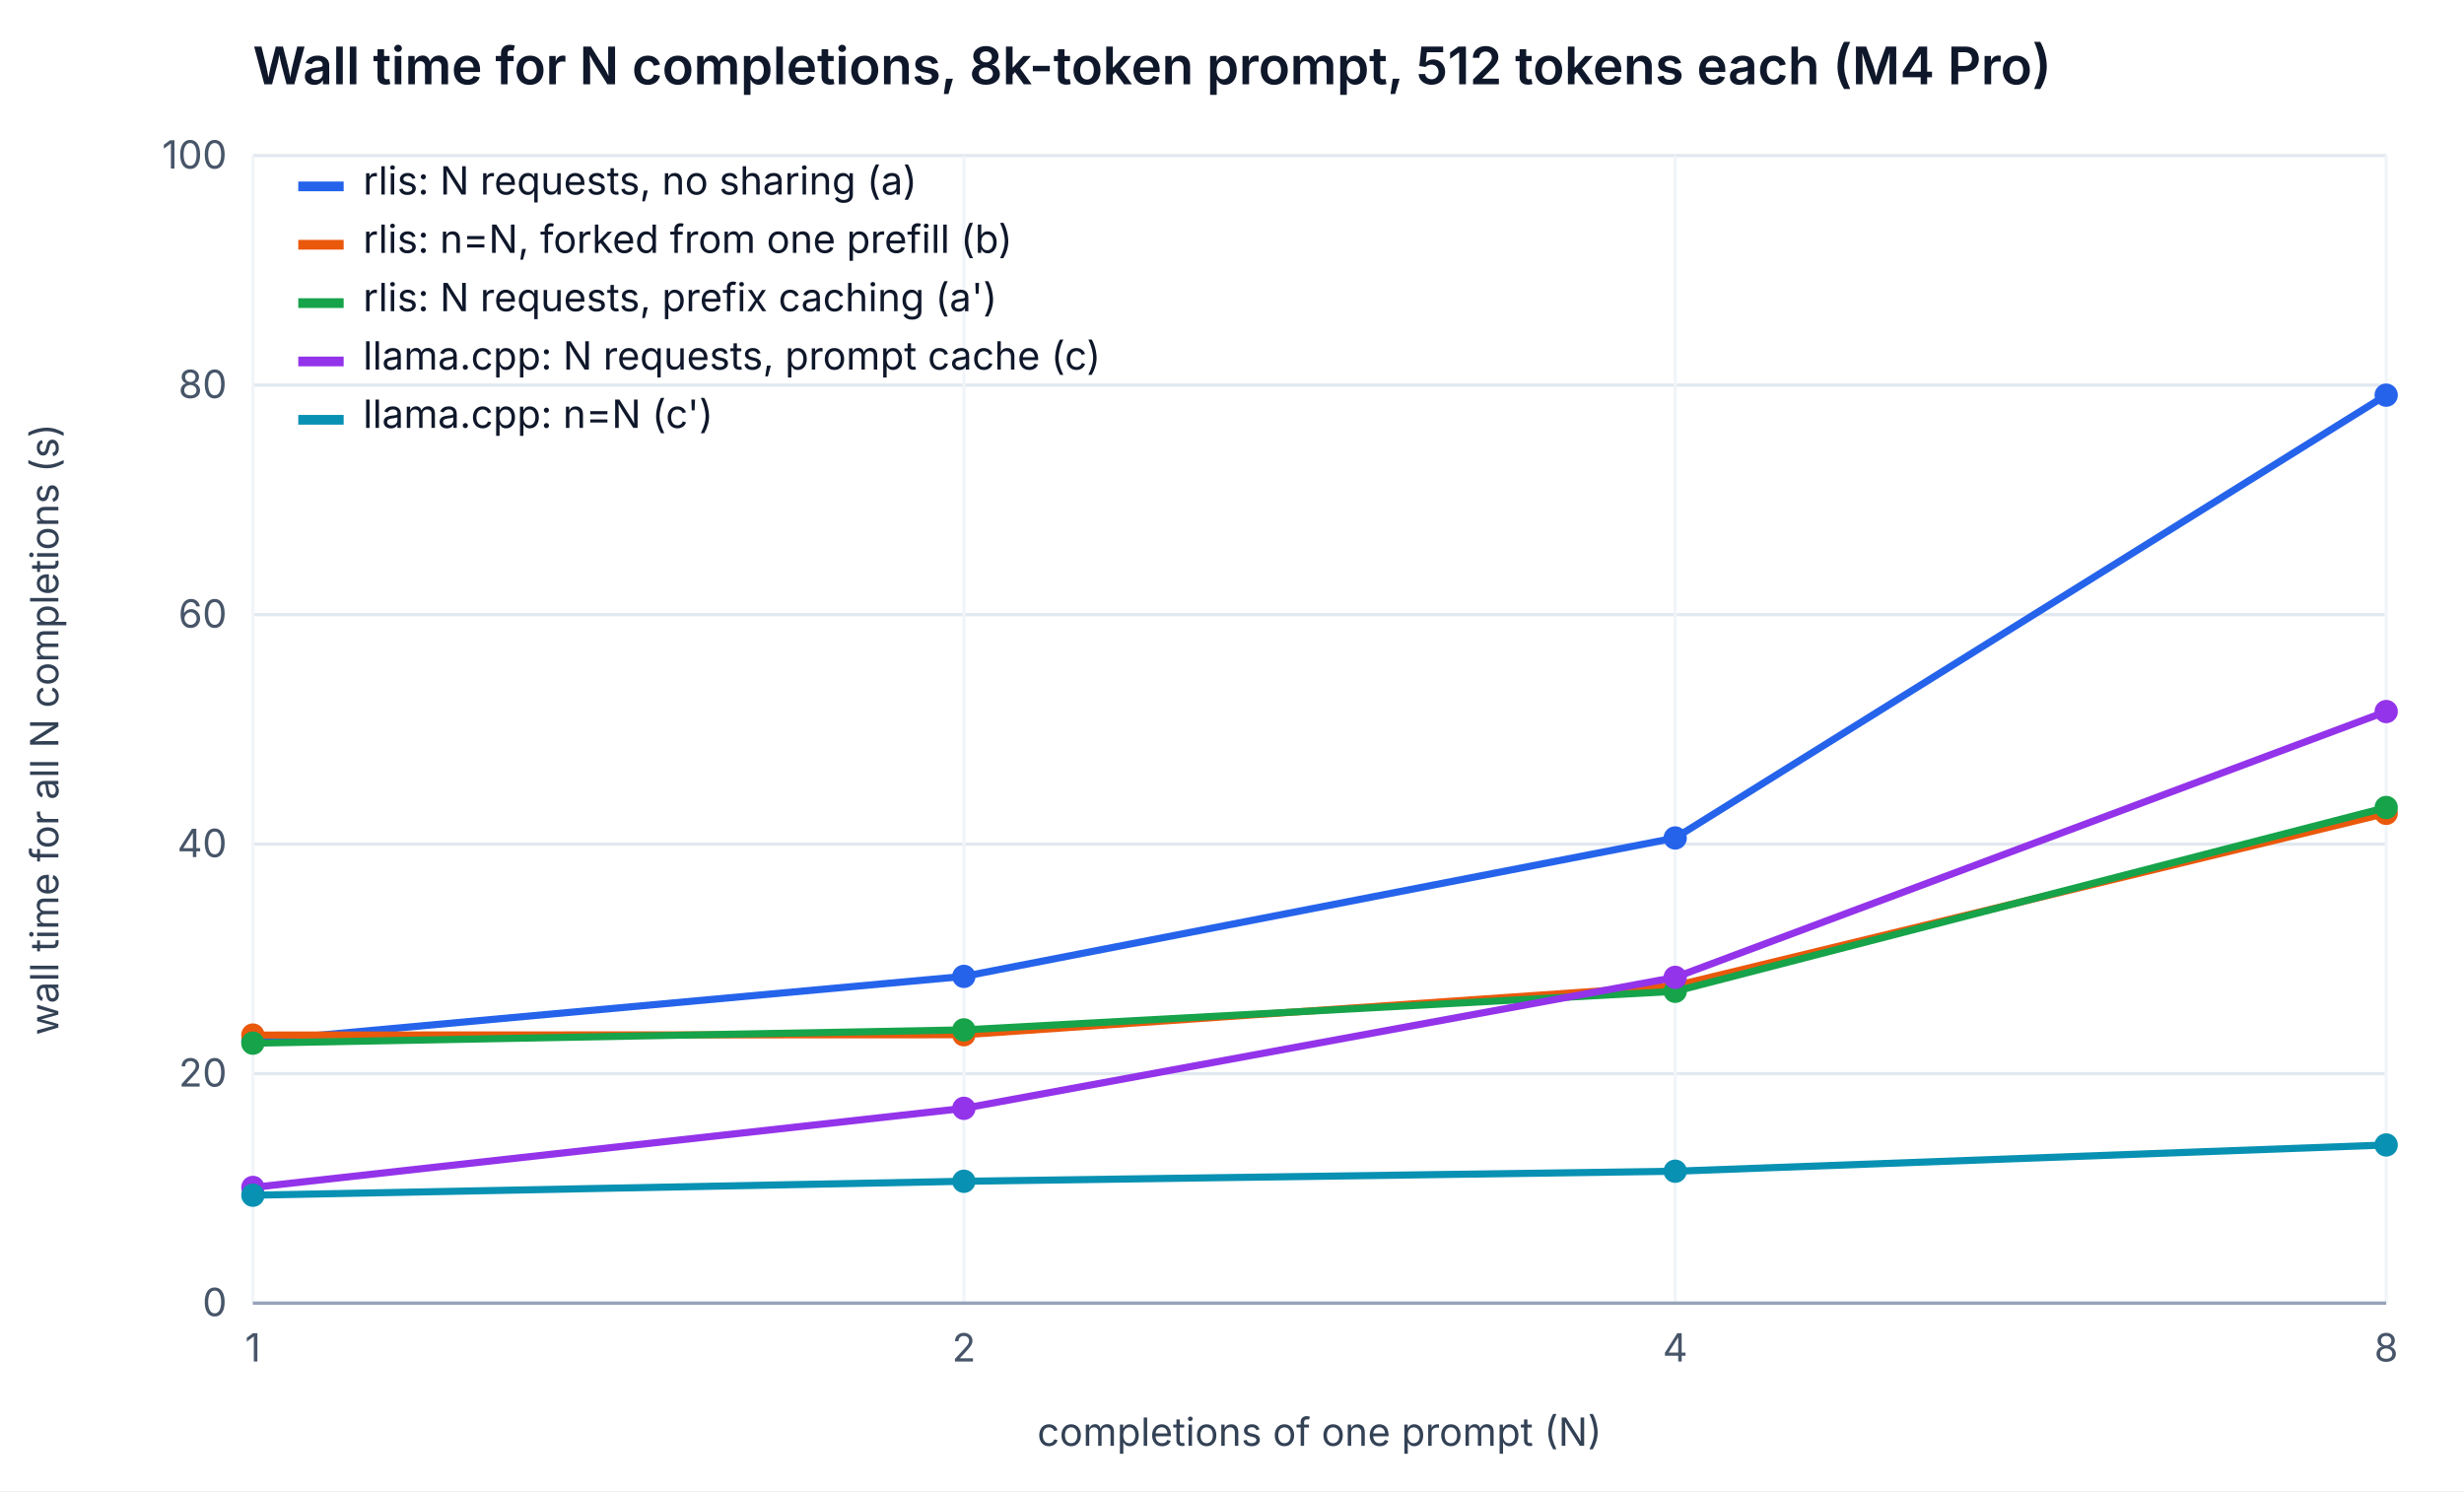
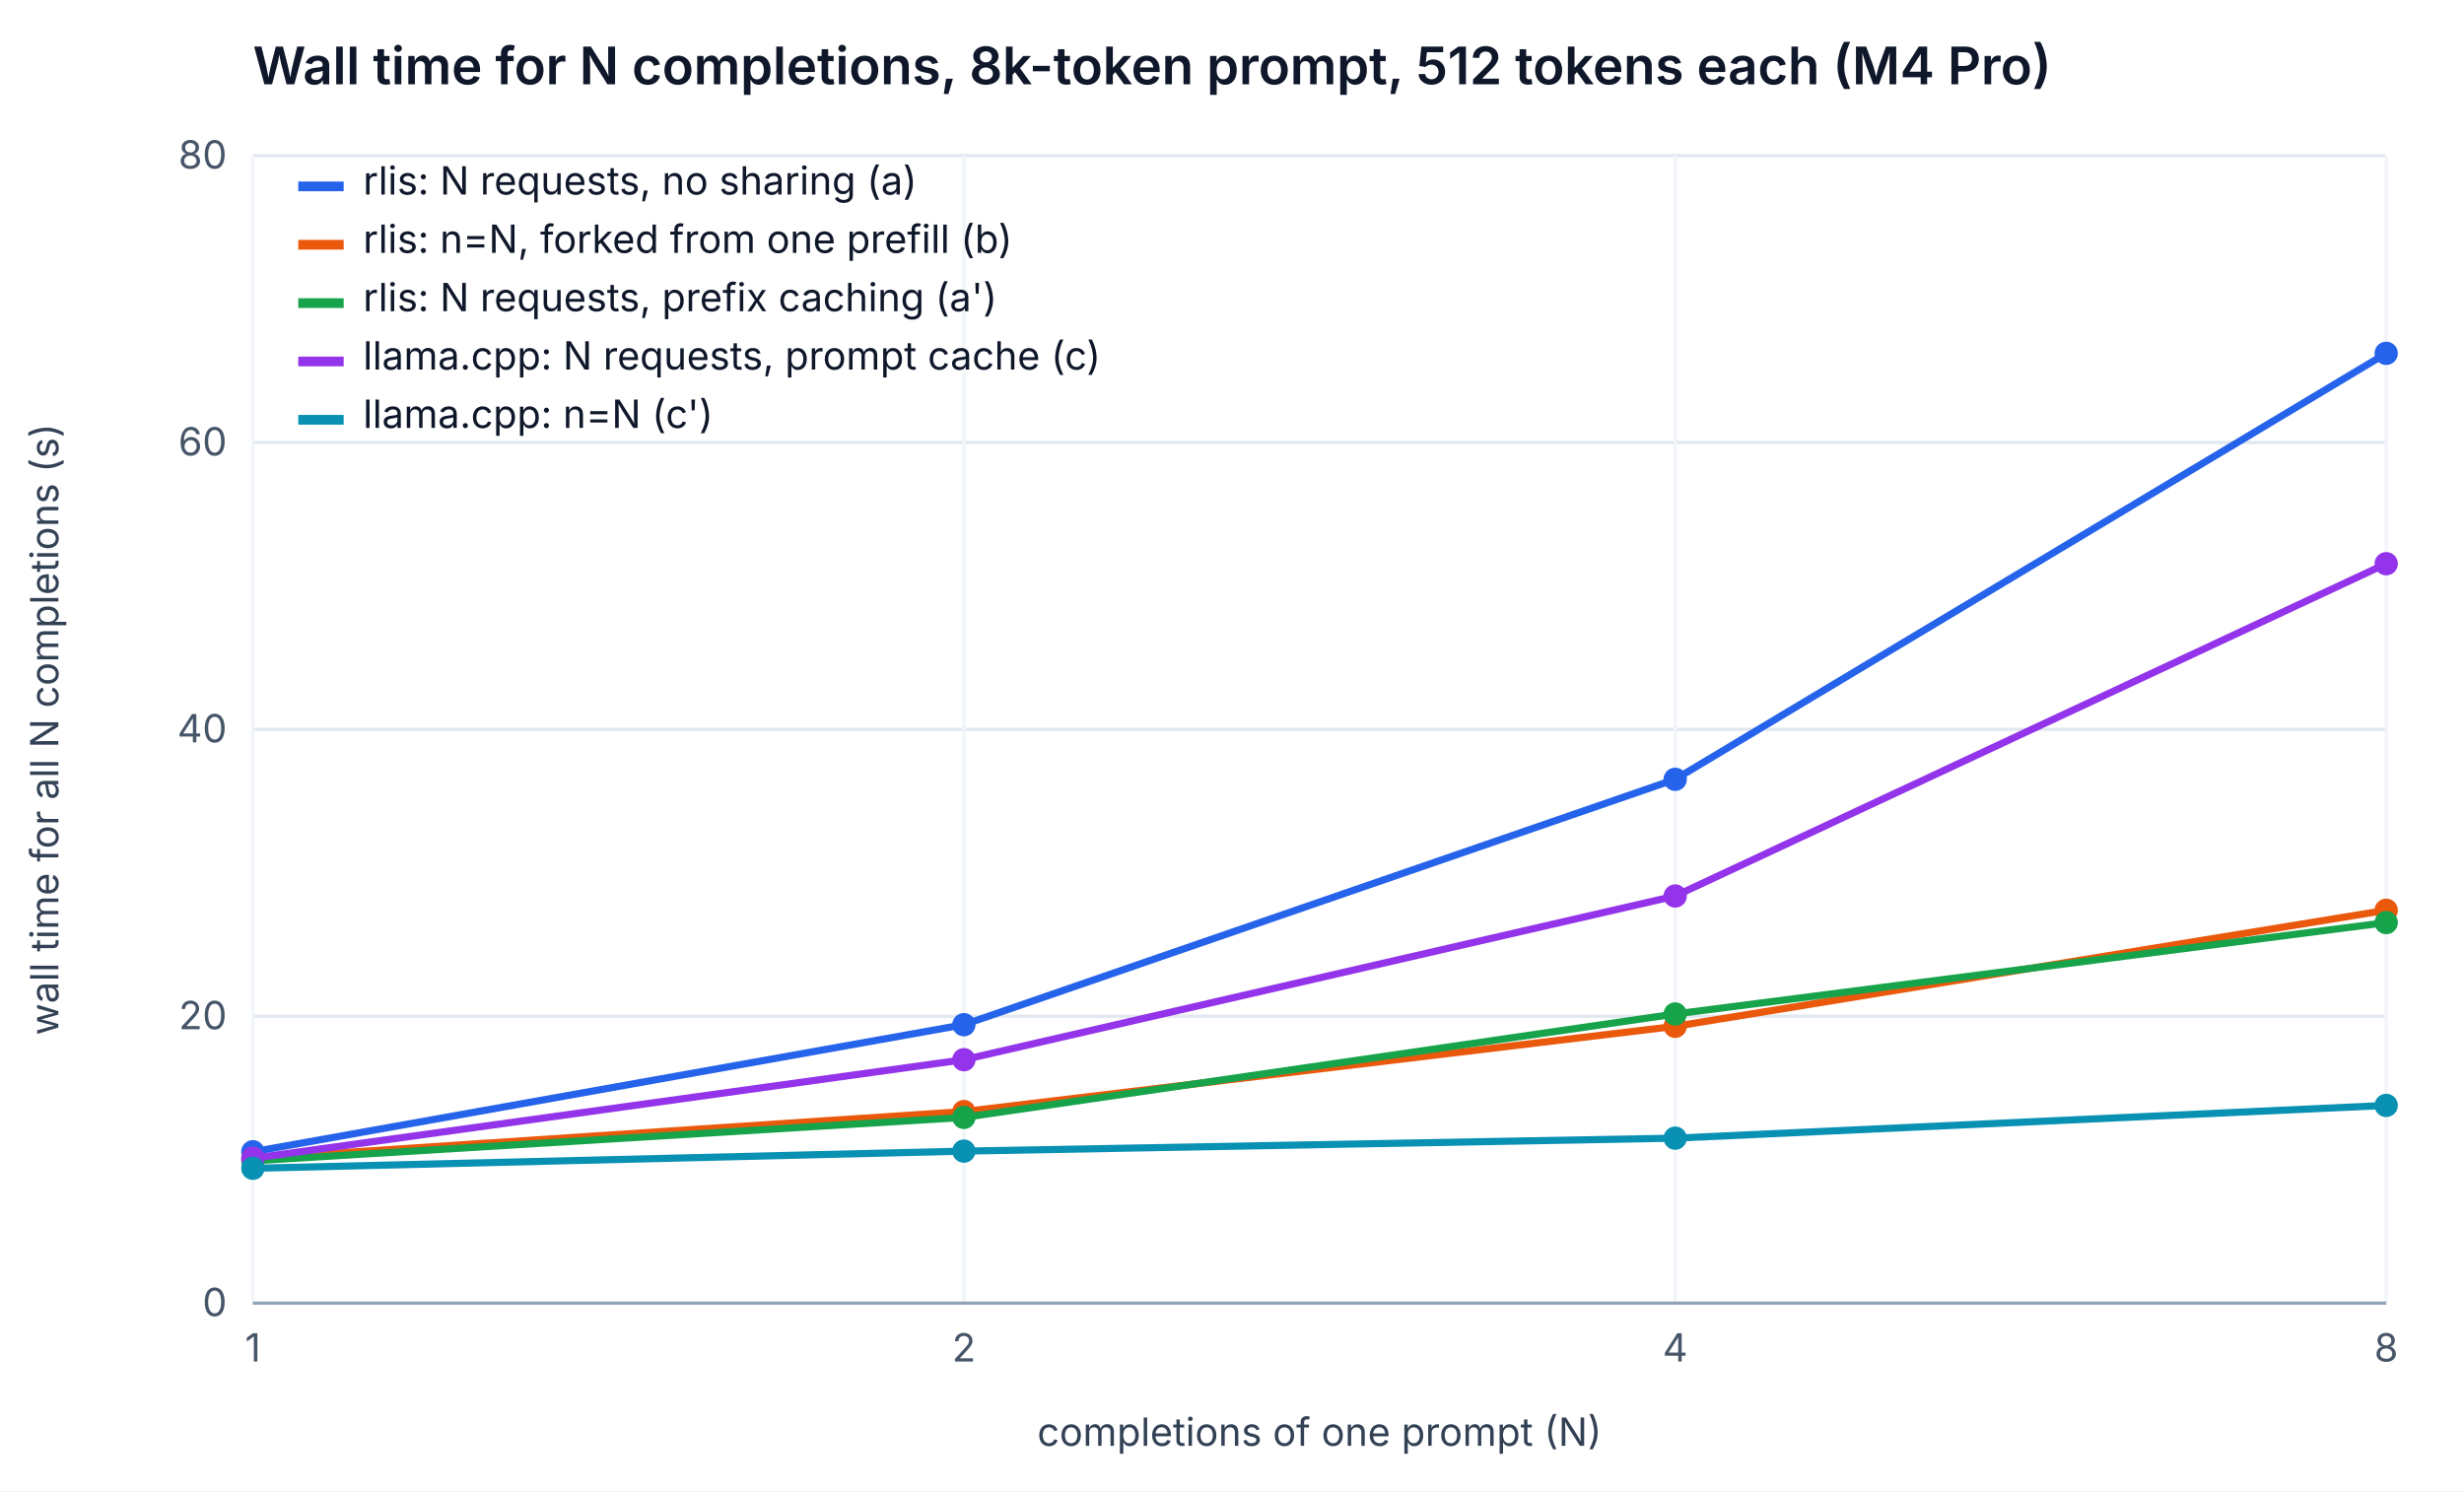
<svg xmlns="http://www.w3.org/2000/svg" viewBox="0 0 760 460" font-family="system-ui, -apple-system, sans-serif" font-size="12">
  <rect width="760" height="460" fill="white" />
  <text x="78" y="26" font-size="16" font-weight="600" fill="#0f172a">Wall time for N completions, 8k-token prompt, 512 tokens each (M4 Pro)</text>
  <line x1="78" x2="736" y1="402.0" y2="402.0" stroke="#e2e8f0" />
  <text x="70" y="406.0" text-anchor="end" fill="#475569">0</text>
-   <line x1="78" x2="736" y1="331.2" y2="331.2" stroke="#e2e8f0" />
-   <text x="70" y="335.2" text-anchor="end" fill="#475569">20</text>
-   <line x1="78" x2="736" y1="260.4" y2="260.4" stroke="#e2e8f0" />
-   <text x="70" y="264.4" text-anchor="end" fill="#475569">40</text>
-   <line x1="78" x2="736" y1="189.6" y2="189.6" stroke="#e2e8f0" />
-   <text x="70" y="193.6" text-anchor="end" fill="#475569">60</text>
-   <line x1="78" x2="736" y1="118.8" y2="118.8" stroke="#e2e8f0" />
-   <text x="70" y="122.8" text-anchor="end" fill="#475569">80</text>
+   <line x1="78" x2="736" y1="313.5" y2="313.5" stroke="#e2e8f0" />
+   <text x="70" y="317.5" text-anchor="end" fill="#475569">20</text>
+   <line x1="78" x2="736" y1="225.0" y2="225.0" stroke="#e2e8f0" />
+   <text x="70" y="229.0" text-anchor="end" fill="#475569">40</text>
+   <line x1="78" x2="736" y1="136.5" y2="136.5" stroke="#e2e8f0" />
+   <text x="70" y="140.5" text-anchor="end" fill="#475569">60</text>
  <line x1="78" x2="736" y1="48.0" y2="48.0" stroke="#e2e8f0" />
-   <text x="70" y="52.0" text-anchor="end" fill="#475569">100</text>
+   <text x="70" y="52.0" text-anchor="end" fill="#475569">80</text>
  <line x1="78.0" x2="78.0" y1="48" y2="402" stroke="#f1f5f9" />
  <text x="78.0" y="420" text-anchor="middle" fill="#475569">1</text>
  <line x1="297.3" x2="297.3" y1="48" y2="402" stroke="#f1f5f9" />
  <text x="297.3" y="420" text-anchor="middle" fill="#475569">2</text>
  <line x1="516.7" x2="516.7" y1="48" y2="402" stroke="#f1f5f9" />
  <text x="516.7" y="420" text-anchor="middle" fill="#475569">4</text>
  <line x1="736.0" x2="736.0" y1="48" y2="402" stroke="#f1f5f9" />
  <text x="736.0" y="420" text-anchor="middle" fill="#475569">8</text>
  <line x1="78" x2="736" y1="402" y2="402" stroke="#94a3b8" />
  <text x="407" y="446" text-anchor="middle" fill="#334155">completions of one prompt (N)</text>
  <text transform="translate(18,225) rotate(-90)" text-anchor="middle" fill="#334155">wall time for all N completions (s)</text>
-   <polyline fill="none" stroke="#2563eb" stroke-width="2.2" points="78.0,321.2 297.3,301.2 516.7,258.5 736.0,121.9" />
-   <circle cx="78.0" cy="321.2" r="3.6" fill="#2563eb" />
-   <circle cx="297.3" cy="301.2" r="3.6" fill="#2563eb" />
-   <circle cx="516.7" cy="258.5" r="3.6" fill="#2563eb" />
-   <circle cx="736.0" cy="121.9" r="3.6" fill="#2563eb" />
+   <polyline fill="none" stroke="#2563eb" stroke-width="2.2" points="78.0,355.3 297.3,316.1 516.7,240.4 736.0,109.0" />
+   <circle cx="78.0" cy="355.3" r="3.6" fill="#2563eb" />
+   <circle cx="297.3" cy="316.1" r="3.6" fill="#2563eb" />
+   <circle cx="516.7" cy="240.4" r="3.6" fill="#2563eb" />
+   <circle cx="736.0" cy="109.0" r="3.6" fill="#2563eb" />
  <rect x="92" y="56" width="14" height="3" fill="#2563eb" />
  <text x="112" y="60" fill="#0f172a">rlis: N requests, no sharing (a)</text>
-   <polyline fill="none" stroke="#ea580c" stroke-width="2.2" points="78.0,319.3 297.3,319.2 516.7,304.1 736.0,250.9" />
-   <circle cx="78.0" cy="319.3" r="3.6" fill="#ea580c" />
-   <circle cx="297.3" cy="319.2" r="3.6" fill="#ea580c" />
-   <circle cx="516.7" cy="304.1" r="3.6" fill="#ea580c" />
-   <circle cx="736.0" cy="250.9" r="3.6" fill="#ea580c" />
+   <polyline fill="none" stroke="#ea580c" stroke-width="2.2" points="78.0,357.4 297.3,342.9 516.7,316.6 736.0,280.8" />
+   <circle cx="78.0" cy="357.4" r="3.6" fill="#ea580c" />
+   <circle cx="297.3" cy="342.9" r="3.6" fill="#ea580c" />
+   <circle cx="516.7" cy="316.6" r="3.6" fill="#ea580c" />
+   <circle cx="736.0" cy="280.8" r="3.6" fill="#ea580c" />
  <rect x="92" y="74" width="14" height="3" fill="#ea580c" />
  <text x="112" y="78" fill="#0f172a">rlis: n=N, forked from one prefill (b)</text>
-   <polyline fill="none" stroke="#16a34a" stroke-width="2.2" points="78.0,321.8 297.3,317.7 516.7,305.8 736.0,249.1" />
-   <circle cx="78.0" cy="321.8" r="3.6" fill="#16a34a" />
-   <circle cx="297.3" cy="317.7" r="3.6" fill="#16a34a" />
-   <circle cx="516.7" cy="305.8" r="3.6" fill="#16a34a" />
-   <circle cx="736.0" cy="249.1" r="3.6" fill="#16a34a" />
+   <polyline fill="none" stroke="#16a34a" stroke-width="2.2" points="78.0,358.1 297.3,344.7 516.7,312.8 736.0,284.6" />
+   <circle cx="78.0" cy="358.1" r="3.6" fill="#16a34a" />
+   <circle cx="297.3" cy="344.7" r="3.6" fill="#16a34a" />
+   <circle cx="516.7" cy="312.8" r="3.6" fill="#16a34a" />
+   <circle cx="736.0" cy="284.6" r="3.6" fill="#16a34a" />
  <rect x="92" y="92" width="14" height="3" fill="#16a34a" />
  <text x="112" y="96" fill="#0f172a">rlis: N requests, prefix caching (a')</text>
-   <polyline fill="none" stroke="#9333ea" stroke-width="2.2" points="78.0,366.3 297.3,341.9 516.7,301.5 736.0,219.5" />
-   <circle cx="78.0" cy="366.3" r="3.6" fill="#9333ea" />
-   <circle cx="297.3" cy="341.9" r="3.6" fill="#9333ea" />
-   <circle cx="516.7" cy="301.5" r="3.6" fill="#9333ea" />
-   <circle cx="736.0" cy="219.5" r="3.6" fill="#9333ea" />
+   <polyline fill="none" stroke="#9333ea" stroke-width="2.2" points="78.0,357.3 297.3,326.9 516.7,276.4 736.0,173.9" />
+   <circle cx="78.0" cy="357.3" r="3.6" fill="#9333ea" />
+   <circle cx="297.3" cy="326.9" r="3.6" fill="#9333ea" />
+   <circle cx="516.7" cy="276.4" r="3.6" fill="#9333ea" />
+   <circle cx="736.0" cy="173.9" r="3.6" fill="#9333ea" />
  <rect x="92" y="110" width="14" height="3" fill="#9333ea" />
  <text x="112" y="114" fill="#0f172a">llama.cpp: N requests, prompt cache (c)</text>
-   <polyline fill="none" stroke="#0891b2" stroke-width="2.2" points="78.0,368.7 297.3,364.4 516.7,361.3 736.0,353.2" />
-   <circle cx="78.0" cy="368.7" r="3.6" fill="#0891b2" />
-   <circle cx="297.3" cy="364.4" r="3.6" fill="#0891b2" />
-   <circle cx="516.7" cy="361.3" r="3.6" fill="#0891b2" />
-   <circle cx="736.0" cy="353.2" r="3.6" fill="#0891b2" />
+   <polyline fill="none" stroke="#0891b2" stroke-width="2.2" points="78.0,360.4 297.3,355.1 516.7,351.1 736.0,341.0" />
+   <circle cx="78.0" cy="360.4" r="3.6" fill="#0891b2" />
+   <circle cx="297.3" cy="355.1" r="3.6" fill="#0891b2" />
+   <circle cx="516.7" cy="351.1" r="3.6" fill="#0891b2" />
+   <circle cx="736.0" cy="341.0" r="3.6" fill="#0891b2" />
  <rect x="92" y="128" width="14" height="3" fill="#0891b2" />
  <text x="112" y="132" fill="#0f172a">llama.cpp: n=N (c')</text>
</svg>
